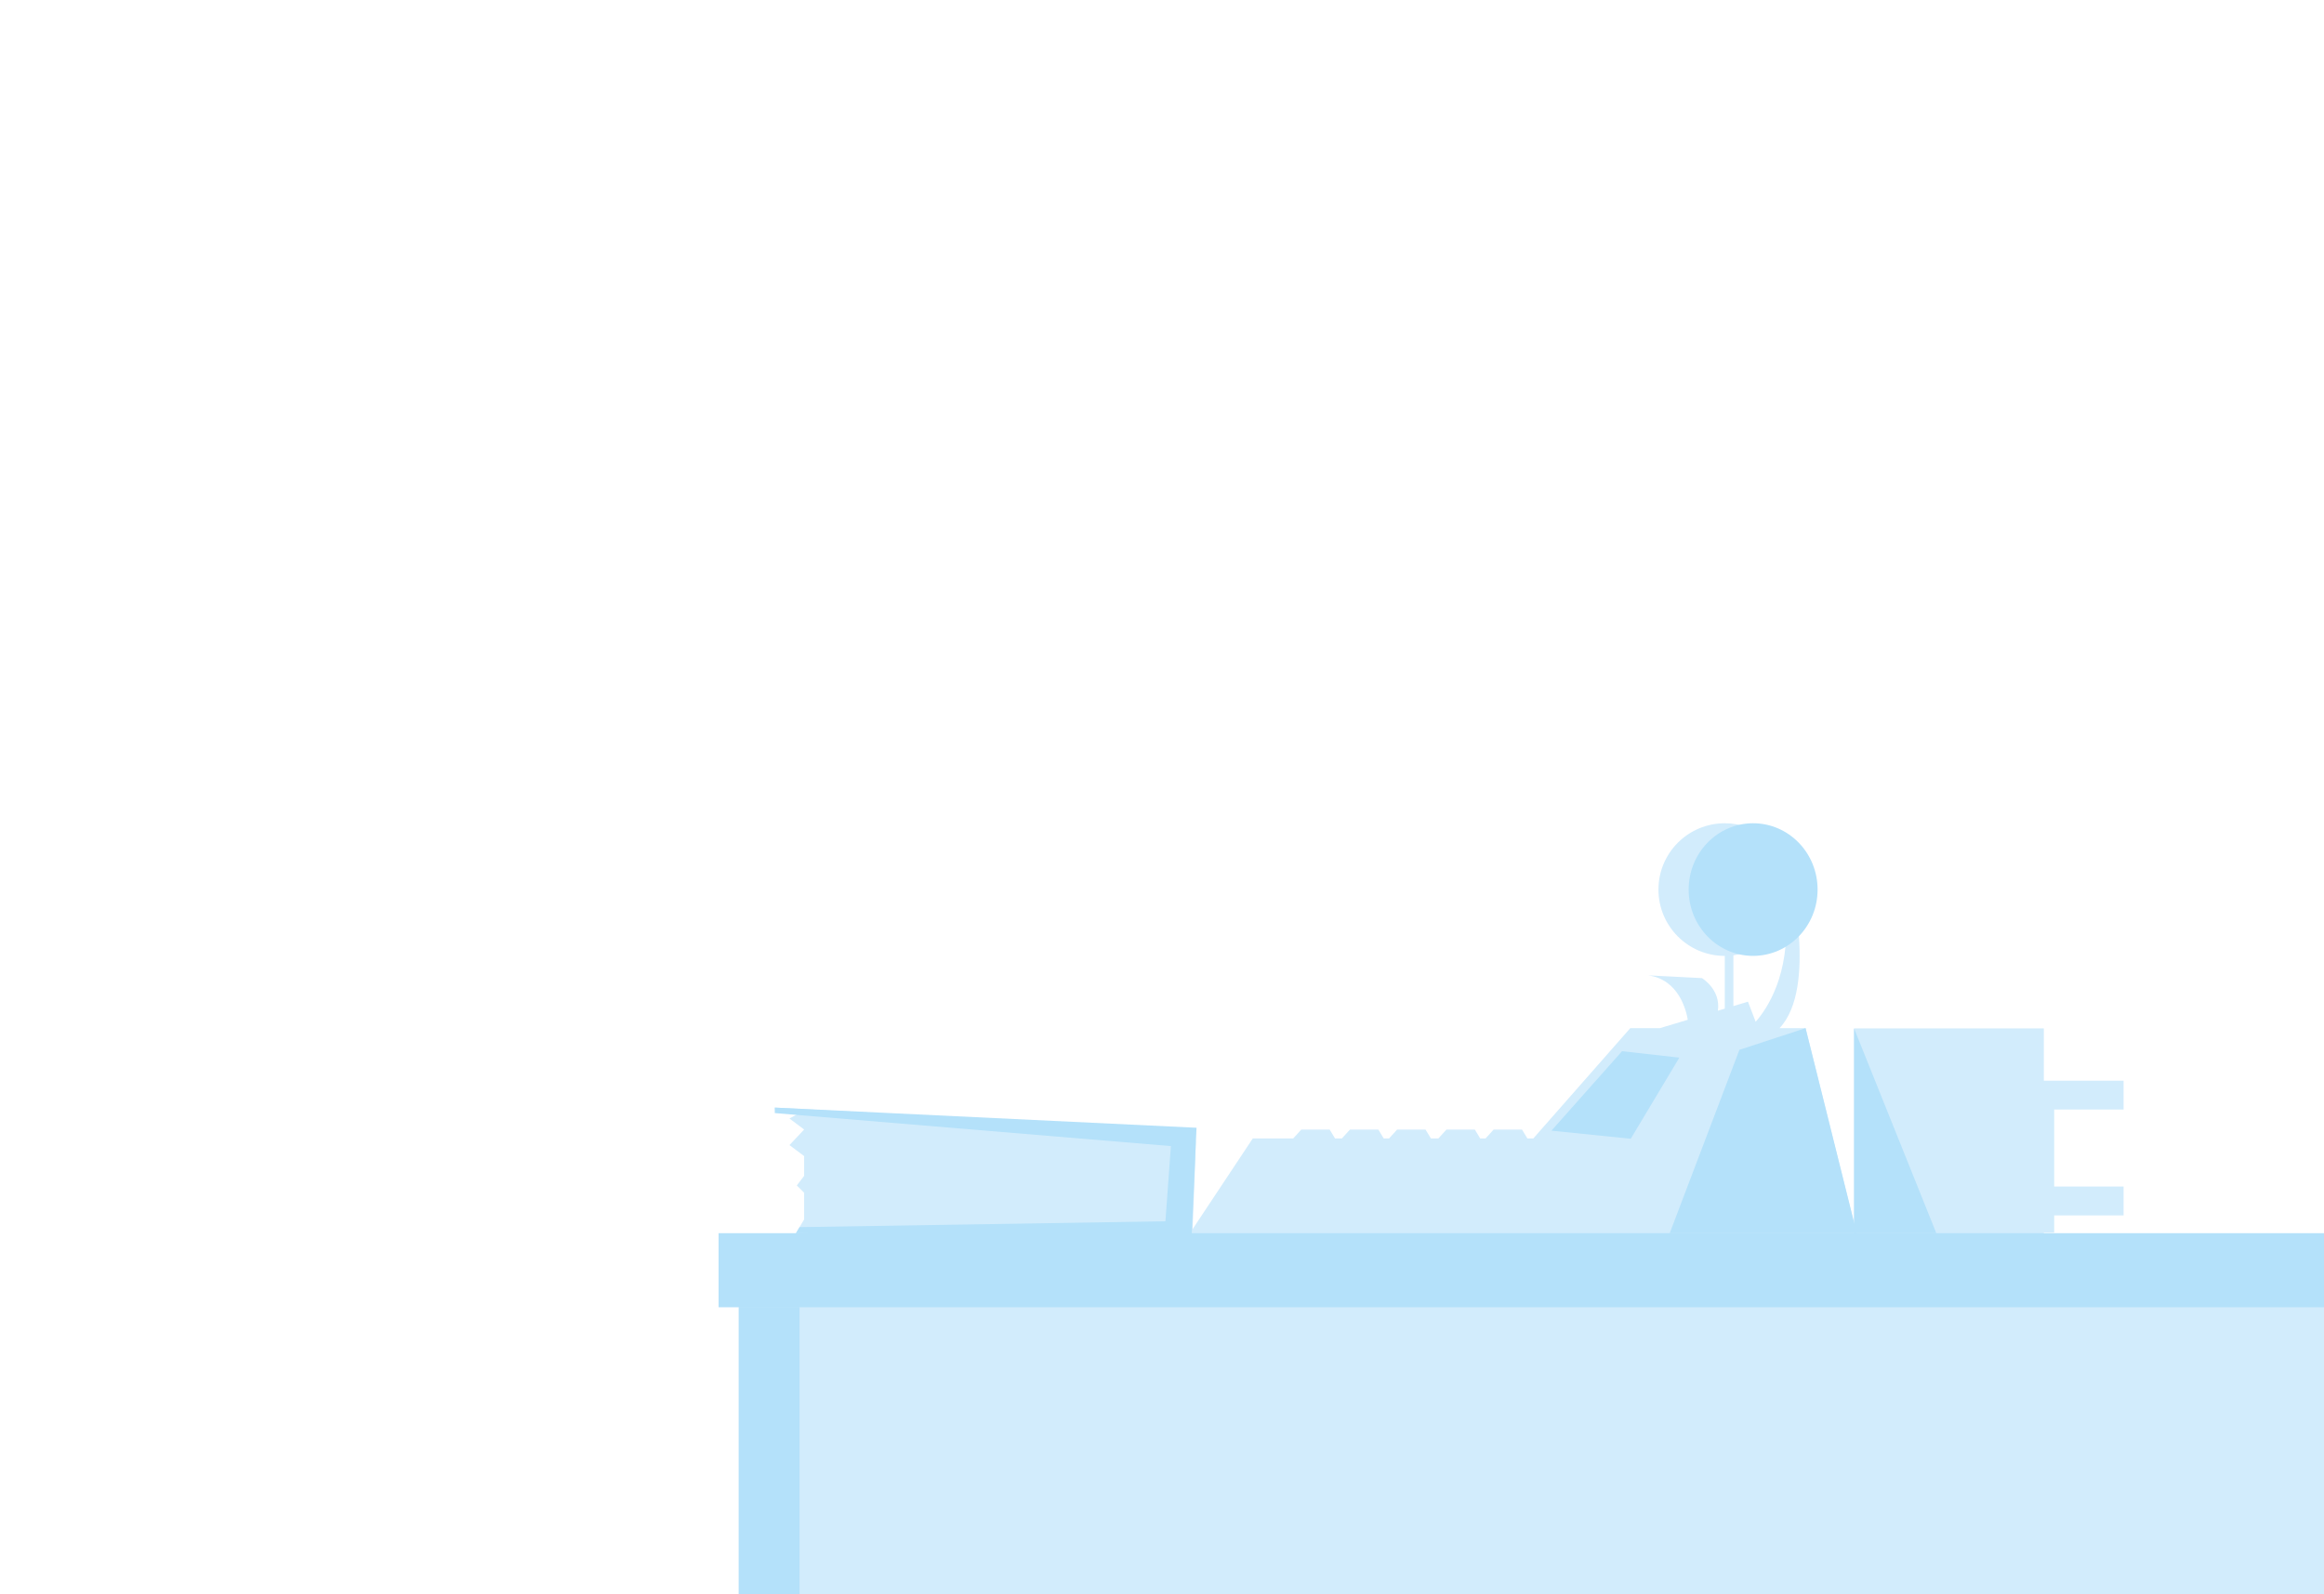
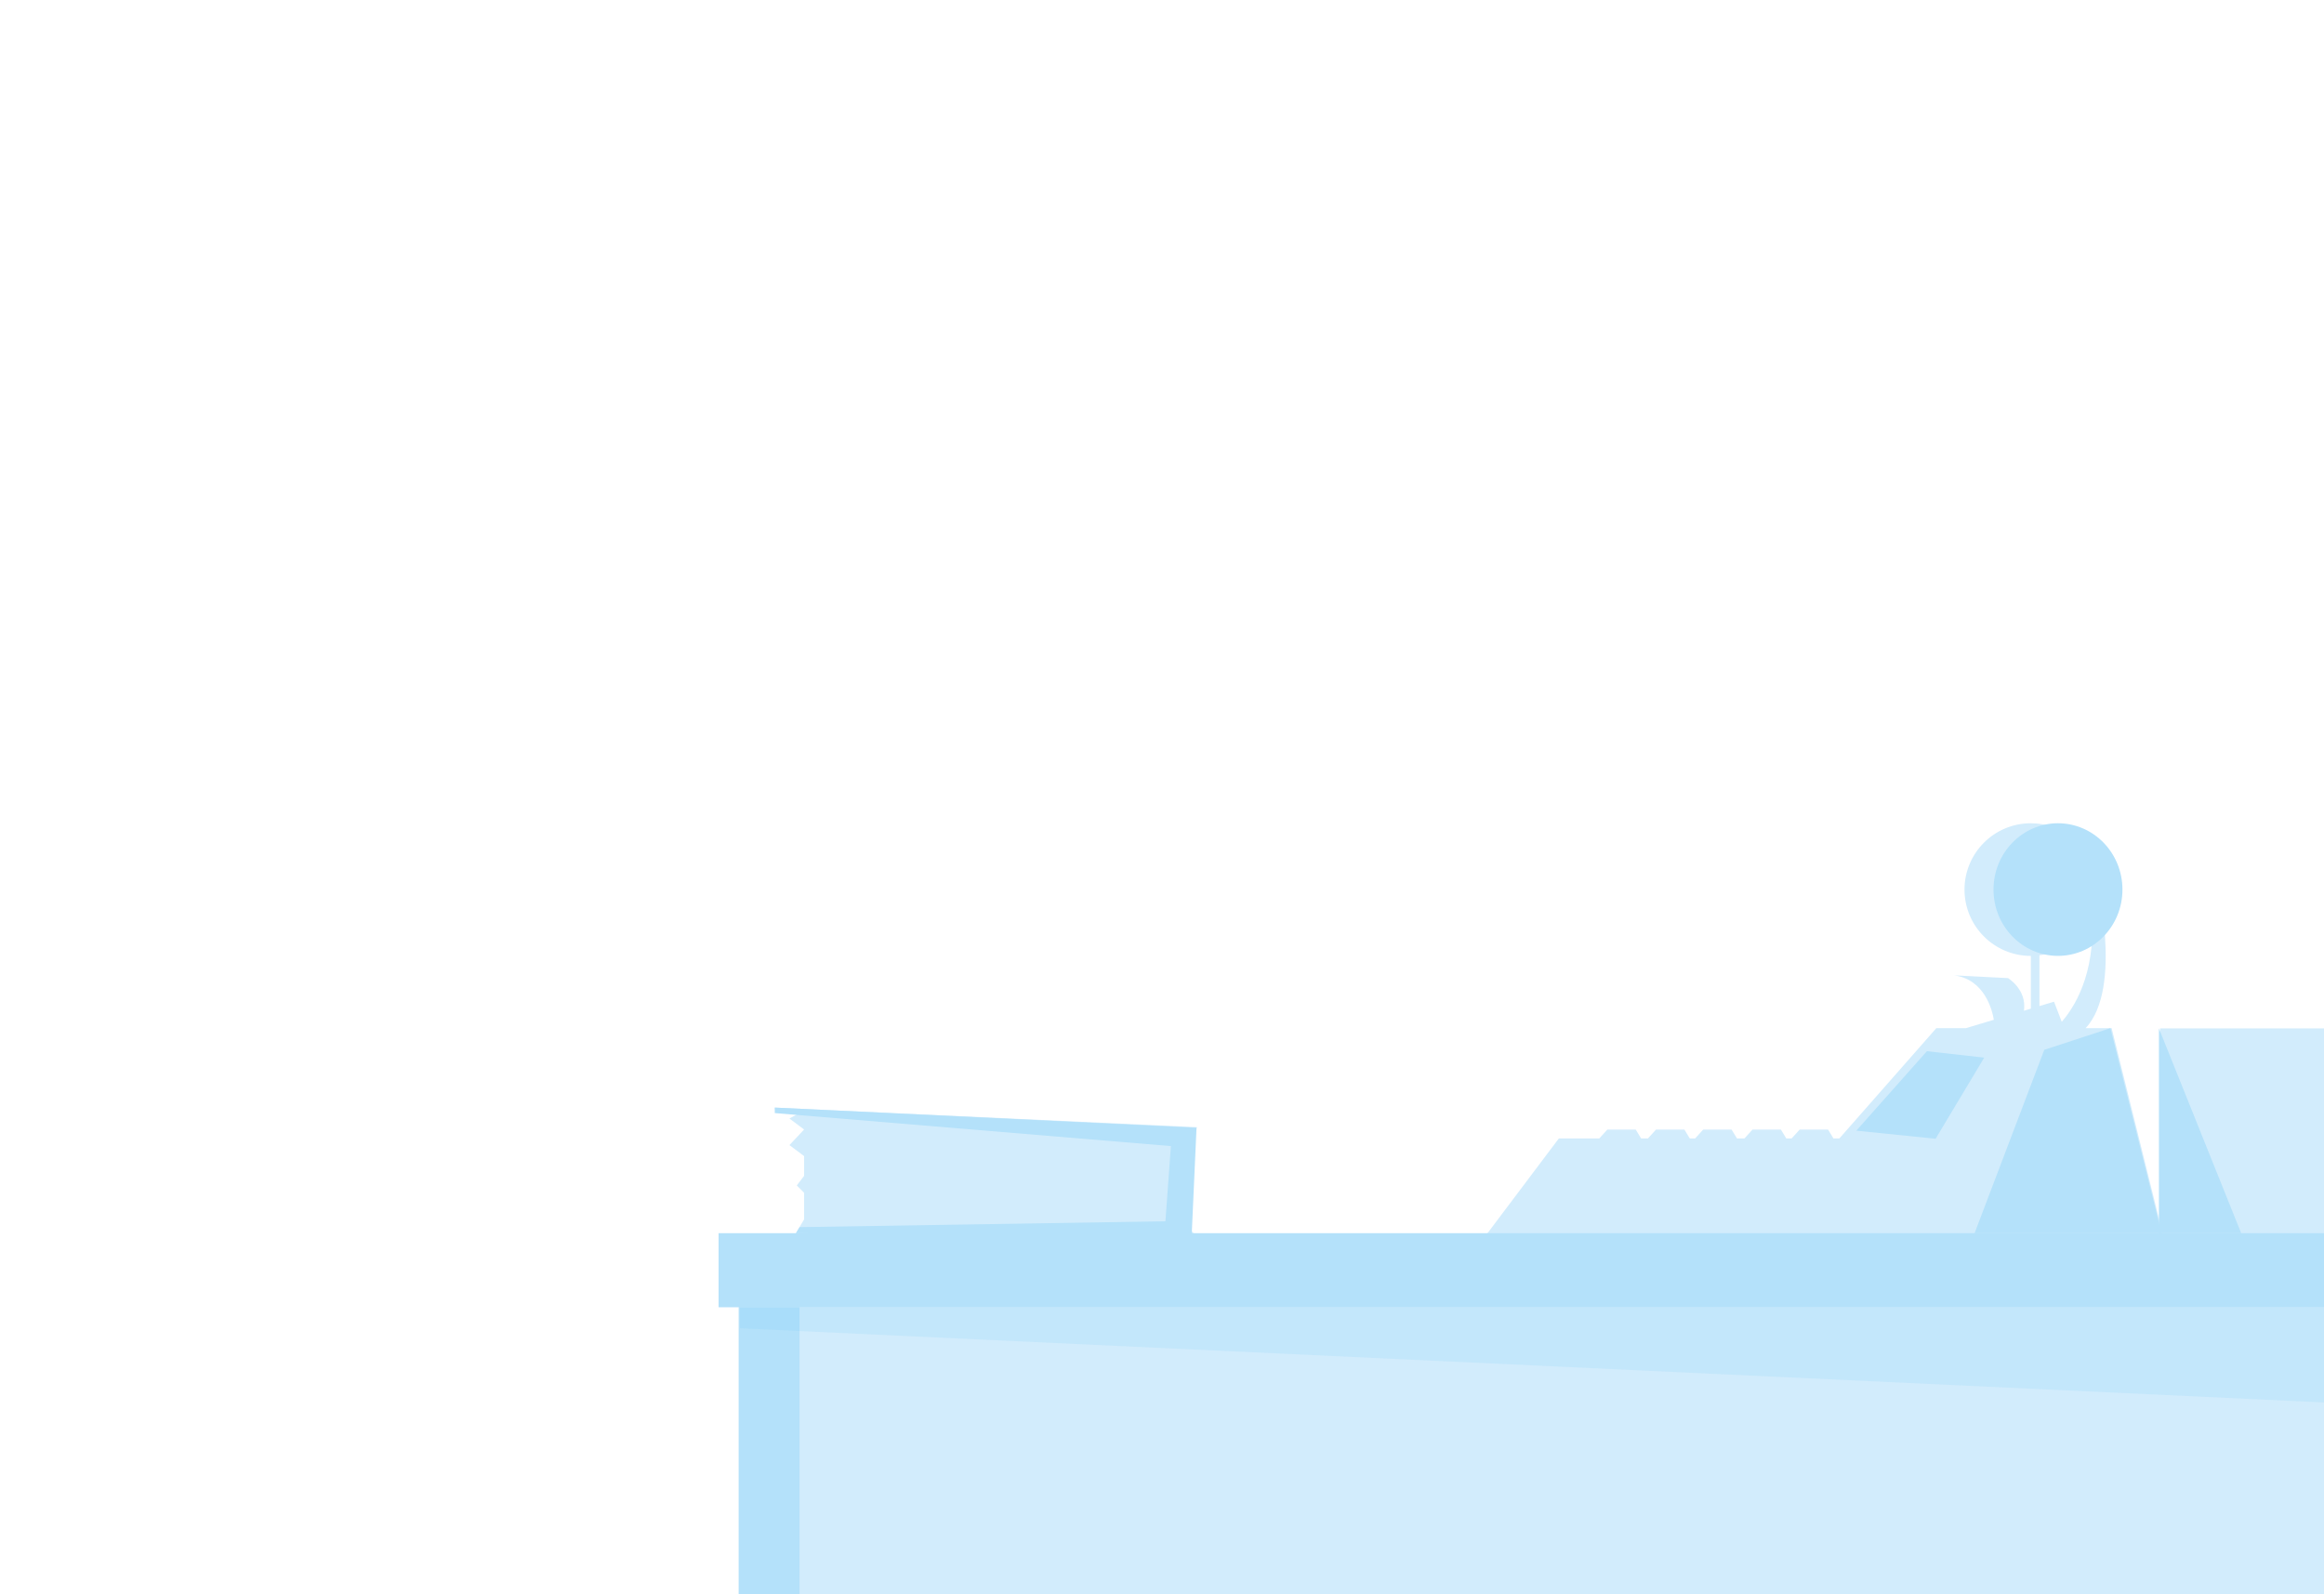
<svg xmlns="http://www.w3.org/2000/svg" version="1.1" x="0px" y="0px" width="350px" height="240px" viewBox="0 0 350 240" enable-background="new 0 0 350 240" xml:space="preserve" id="svg69338">
  <defs id="defs69505" />
  <g transform="matrix(1.614432,0,0,1.614432,196.1811,-1069.144)" id="g75188-4">
    <g id="g76533" transform="matrix(1.657134,0,0,1.657134,217.5699,-820.322)">
      <path style="fill:none" d="m -105.79,952.184 c 0.641,-0.728 1.926,-2.639 1.693,-5.973 -0.51,1.189 -1.62,2.056 -2.948,2.229 v 2.859 l 0.821,-0.247 0.434,1.132 z" id="path75847" />
-       <path style="fill:#d2ecfc" d="m -71.362,964.275 h -18.207 v -0.215 h 0.583 v -0.975 h 3.907 v -1.625 h -3.907 v -4.335 h 3.907 v -1.625 h -4.49 v -2.942 h -10.682 v 10.98 l -0.862,-3.472 0,0 -1.868,-7.522 h -1.467 c 2.154,-2.276 0.574,-8.572 0.574,-8.572 l -6.2e-4,10e-4 c -0.354,-1.693 -1.856,-2.966 -3.655,-2.966 -2.063,0 -3.734,1.672 -3.734,3.734 0,2.063 1.672,3.734 3.734,3.734 v 2.97 l -0.389,0.117 c 0.175,-1.195 -0.896,-1.837 -0.896,-1.837 l -3.03,-0.155 c 1.724,0.232 2.143,1.967 2.232,2.501 l -1.574,0.473 h -1.664 l -5.457,6.208 h -0.333 l -0.302,-0.497 h -1.6 l -0.432,0.474 -0.02,0.023 h -0.302 l -0.302,-0.497 h -1.6 l -0.432,0.474 -0.02,0.023 h -0.422 l -0.302,-0.497 h -1.6 l -0.432,0.474 -0.02,0.023 h -0.302 l -0.302,-0.497 h -1.6 l -0.432,0.474 -0.02,0.023 h -0.386 l -0.302,-0.497 h -1.6 l -0.432,0.474 -0.021,0.023 h -2.276 l -3.386,5.103 c 0.059,-1.463 0.172,-4.33 0.172,-4.826 0,-0.671 -0.361,-0.774 -0.361,-0.774 l -23.331,-1.239 0.026,0.156 1.366,0.146 -0.567,0.312 0.826,0.62 -0.826,0.877 0.826,0.619 v 1.114 l -0.413,0.538 0.413,0.413 v 1.497 l -0.572,0.963 h -4.242 v 3.965 h 1.136 v 16.951 h 4.582 81.373 4.582 v -16.951 h 1.136 v -3.965 z m -35.683,-15.835 c 1.329,-0.173 2.438,-1.04 2.948,-2.229 0.234,3.334 -1.051,5.245 -1.693,5.973 l -0.434,-1.131 -0.821,0.247 v -2.86 z" id="path75849" />
+       <path style="fill:#d2ecfc" d="m -71.362,964.275 -0.978,0 0,-0.215 0.583,0 0,-0.975 3.907,0 0,-1.625 -3.907,0 0,-4.335 3.907,0 0,-1.625 -4.49,0 0,-2.942 -10.682,0 0,10.98 -0.862,-3.472 0,0 -1.868,-7.522 -1.467,0 c 2.154,-2.276 0.574,-8.572 0.574,-8.572 l -6.2e-4,10e-4 c -0.354,-1.693 -1.856,-2.966 -3.655,-2.966 -2.063,0 -3.734,1.672 -3.734,3.734 0,2.063 1.672,3.734 3.734,3.734 l 0,2.97 -0.389,0.117 c 0.175,-1.195 -0.896,-1.837 -0.896,-1.837 l -3.03,-0.155 c 1.724,0.232 2.143,1.967 2.232,2.501 l -1.574,0.473 -1.664,0 -5.457,6.208 -0.333,0 -0.302,-0.497 -1.6,0 -0.432,0.474 -0.02,0.023 -0.302,0 -0.302,-0.497 -1.6,0 -0.432,0.474 -0.02,0.023 -0.422,0 -0.302,-0.497 -1.6,0 -0.432,0.474 -0.02,0.023 -0.302,0 -0.302,-0.497 -1.6,0 -0.432,0.474 -0.02,0.023 -0.386,0 -0.302,-0.497 -1.6,0 -0.432,0.474 -0.021,0.023 -2.276,0 -3.979,5.287 c -0.88,1.17 -12.814,3.991 -16.65,-0.02 -1.361,-1.423 0.258,-5.901 0.258,-5.901 l -23.766,-1.102 0.026,0.156 1.366,0.146 -0.567,0.312 0.826,0.62 -0.826,0.877 0.826,0.619 0,1.114 -0.413,0.538 0.413,0.413 0,1.497 -0.572,0.963 -4.242,0 0,3.965 1.136,0 0,16.951 4.582,0 81.373,0 4.582,0 0,-16.951 1.136,0 0,-3.965 z m -18.454,-15.835 c 1.329,-0.173 2.438,-1.04 2.948,-2.229 0.234,3.334 -1.051,5.245 -1.693,5.973 l -0.434,-1.131 -0.821,0.247 z" id="path75849" />
      <rect style="fill:#b4e1fa" x="-164.171" y="964.086" width="92.747" height="4.169" id="rect75851" />
      <rect style="fill:#b4e1fa" x="-163.035" y="968.24" width="3.421" height="16.951" id="rect75853" />
      <polygon transform="matrix(0.6194128,0,0,0.6194128,-460.5969,857.7228)" style="fill:#b4e1fa" points="521.542,172.196 485.59,171.717 485.917,171.167 519.167,170.634 519.667,163.8 483.667,160.8 483.667,160.3 521.995,162.134 " id="polygon75855" />
-       <polygon transform="matrix(0.6194128,0,0,0.6194128,-460.5969,857.7228)" style="fill:#b4e1fa" points="565,171.717 582,171.717 577.346,153.08 571.333,155.05 " id="polygon75857" />
-       <ellipse transform="matrix(0.6194128,0,0,0.6194128,-460.5969,857.7228)" d="m 578.438,140.483 c 0,3.329 -2.623,6.027 -5.859,6.027 -3.236,0 -5.859,-2.698 -5.859,-6.027 0,-3.329 2.623,-6.027 5.859,-6.027 3.236,0 5.859,2.698 5.859,6.027 z" style="fill:#b4e1fa" cx="572.579" cy="140.483" rx="5.859" ry="6.027" id="ellipse75859" />
-       <polygon transform="matrix(0.6194128,0,0,0.6194128,-460.5969,857.7228)" style="fill:#b4e1fa" points="561.458,163.134 565.875,155.759 560.667,155.175 554.25,162.399 " id="polygon75861" />
-       <polygon transform="matrix(0.6194128,0,0,0.6194128,-460.5969,857.7228)" style="fill:#b4e1fa" points="581.753,171.717 581.753,153.103 589.229,171.717 " id="polygon75863" />
+       <polygon transform="matrix(0.6194128,0,0,0.6194128,-443.4355,857.7228)" style="fill:#b4e1fa" points="571.333,155.05 565,171.717 582,171.717 577.346,153.08 " id="polygon75857" />
+       <ellipse transform="matrix(0.6194128,0,0,0.6194128,-443.4355,857.7228)" d="m 578.438,140.483 c 0,3.329 -2.623,6.027 -5.859,6.027 -3.236,0 -5.859,-2.698 -5.859,-6.027 0,-3.329 2.623,-6.027 5.859,-6.027 3.236,0 5.859,2.698 5.859,6.027 z" style="fill:#b4e1fa" cx="572.579" cy="140.483" rx="5.859" ry="6.027" id="ellipse75859" />
+       <polygon transform="matrix(0.6194128,0,0,0.6194128,-443.4355,857.7228)" style="fill:#b4e1fa" points="554.25,162.399 561.458,163.134 565.875,155.759 560.667,155.175 " id="polygon75861" />
+       <polygon transform="matrix(0.6194128,0,0,0.6194128,-443.4355,857.7228)" style="fill:#b4e1fa" points="581.753,171.717 581.753,153.103 589.229,171.717 " id="polygon75863" />
+       <polygon transform="matrix(-0.6334974,0,0,0.6334974,16.731,852.3691)" style="fill:#6ac4f6;fill-opacity:0.139" points="283.667,182.952 140.422,182.952 140.422,191.509 283.667,184.8 " id="polygon75891" />
    </g>
  </g>
</svg>
